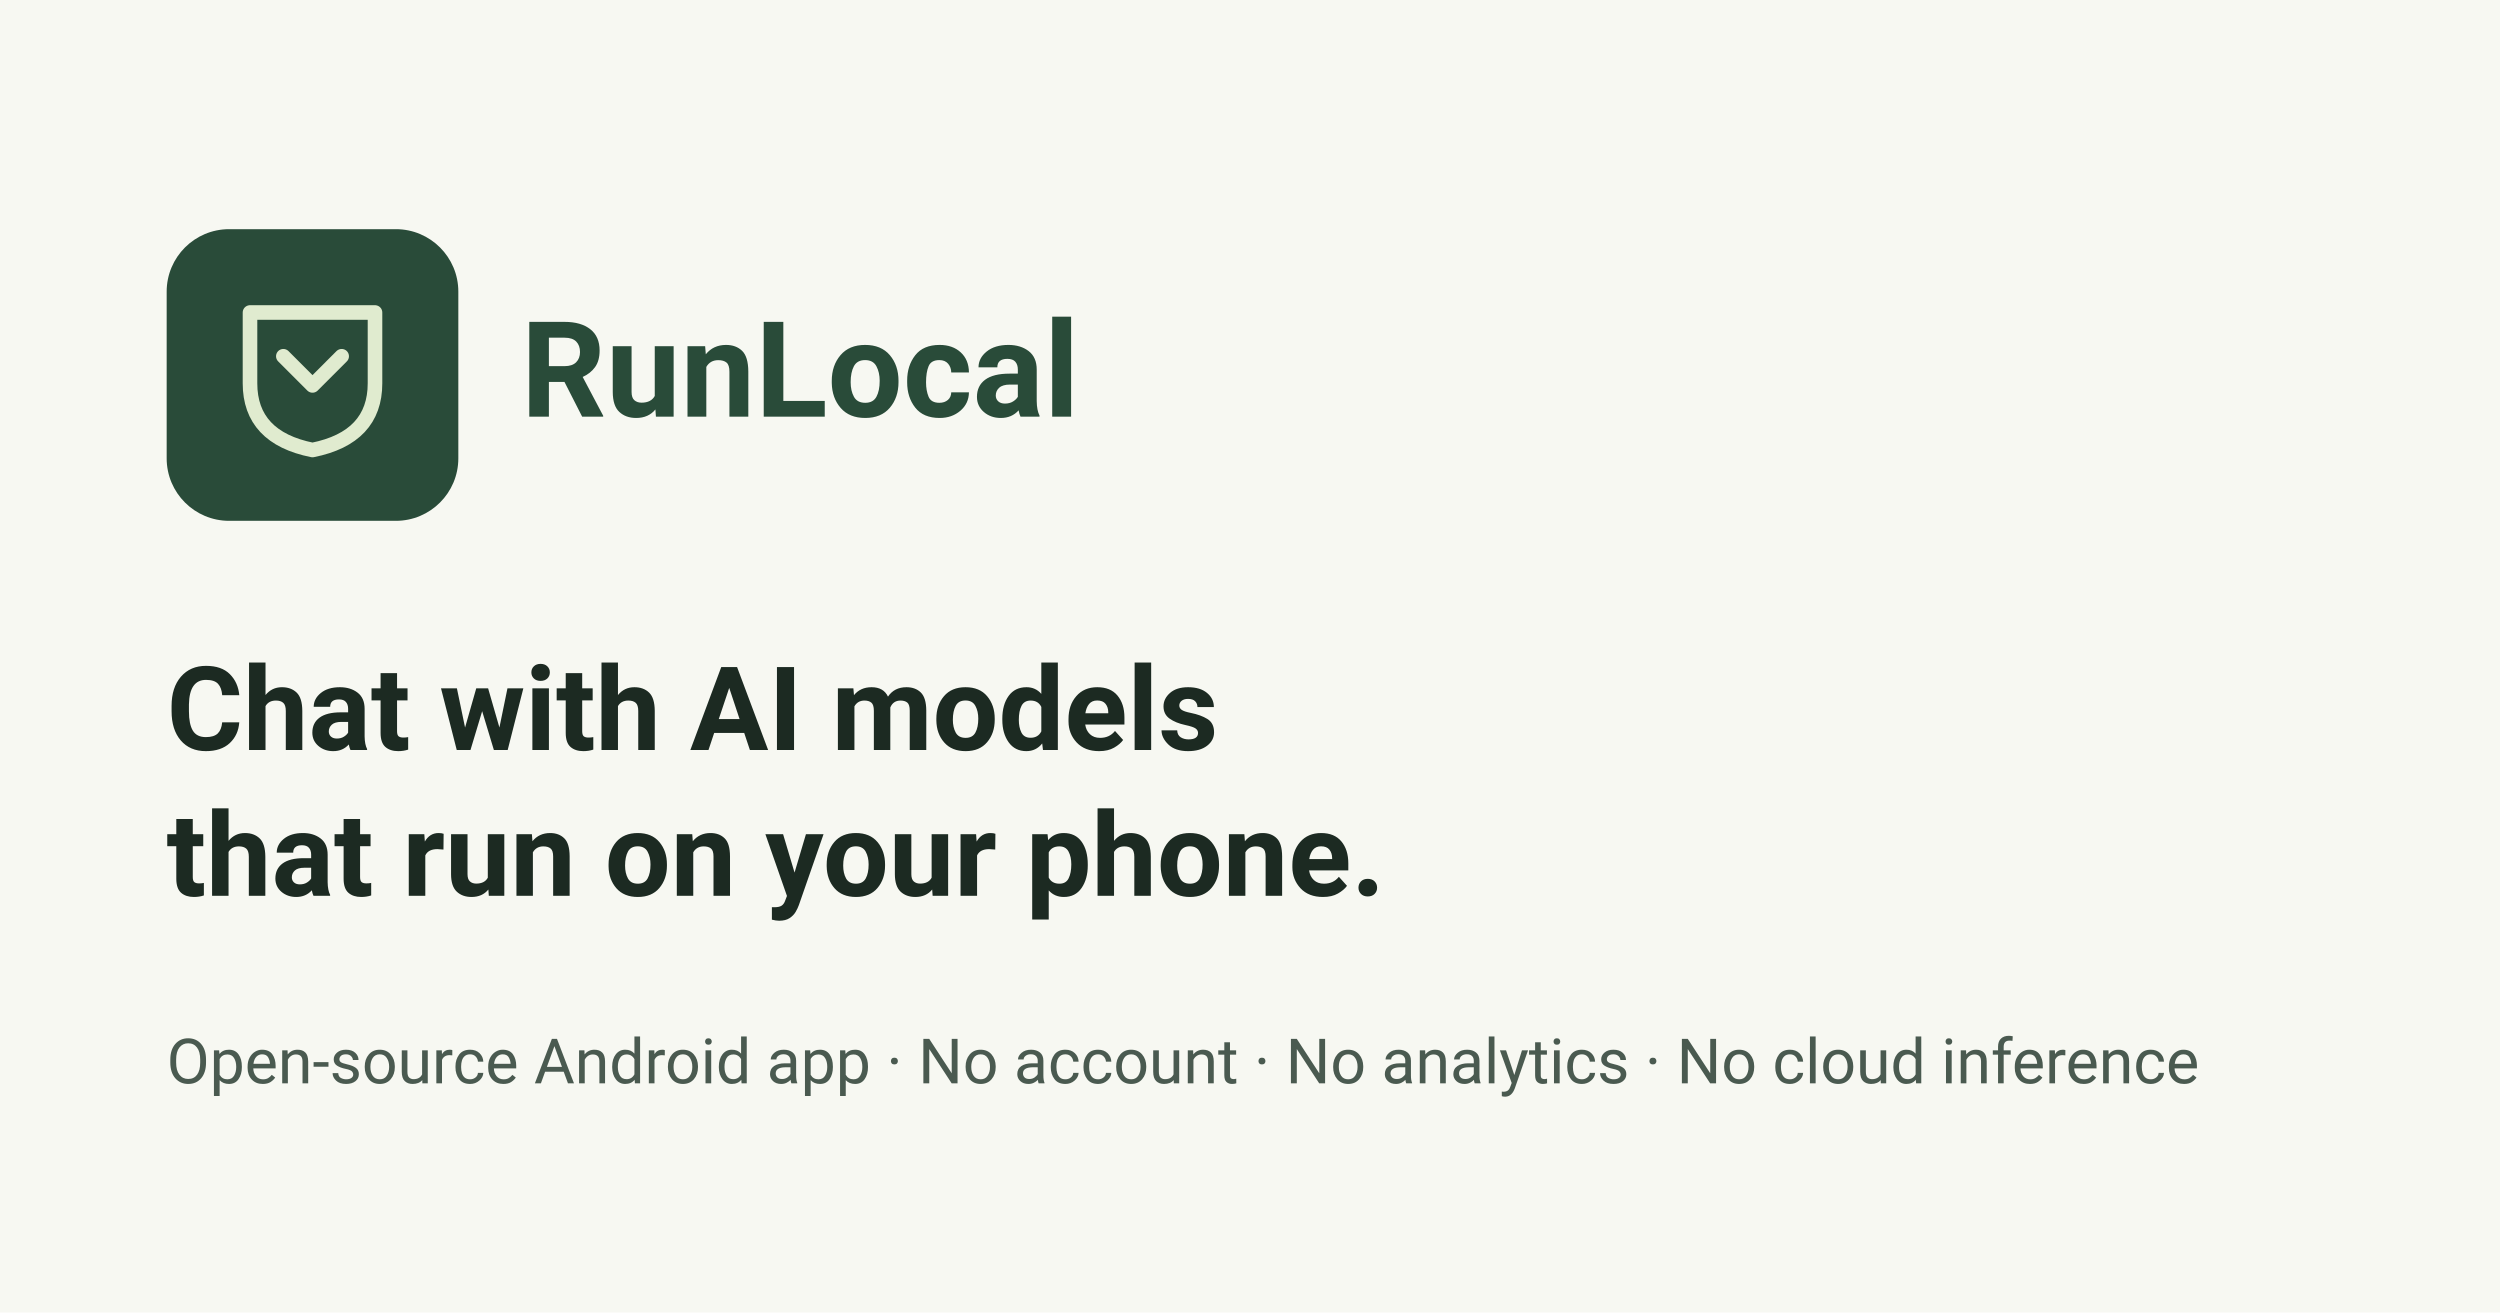
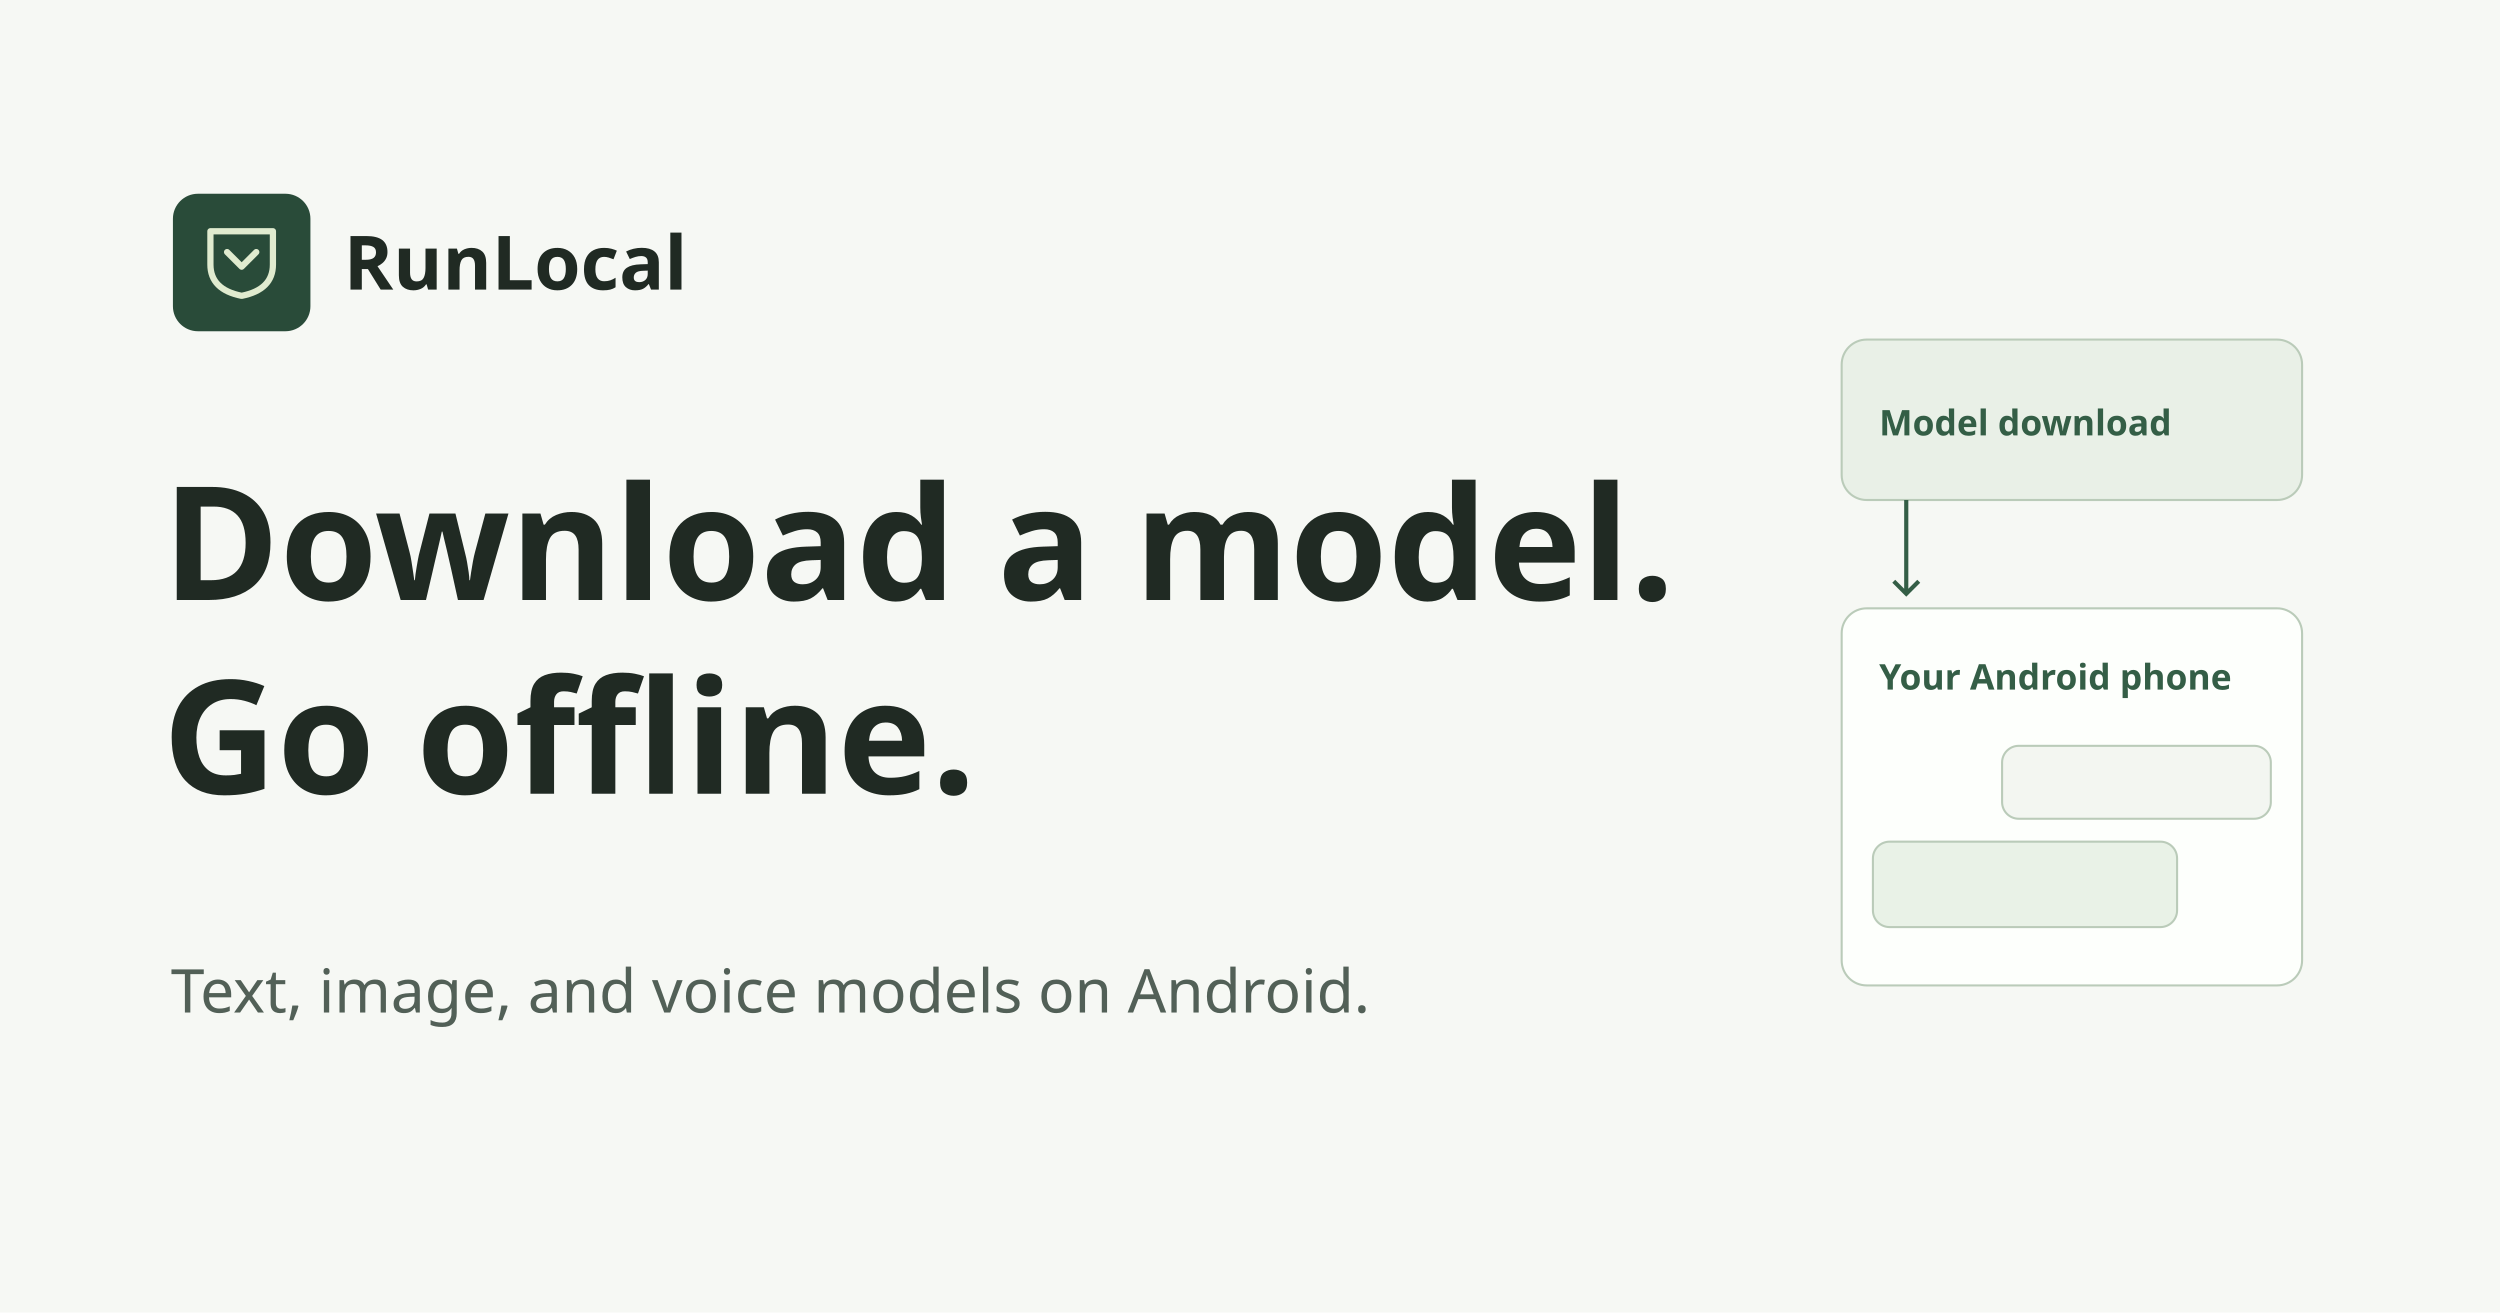
<svg xmlns="http://www.w3.org/2000/svg" viewBox="0 0 1200 630" width="1200" height="630">
-   <rect width="1200" height="630" fill="#F7F8F2" />
-   <rect x="80" y="110" width="140" height="140" rx="30" fill="#294B39" />
-   <path d="M120 150H180V184Q180 210 150 216Q120 210 120 184Z M136 171L150 185L164 171" fill="none" stroke="#E0EBCF" stroke-width="7" stroke-linecap="round" stroke-linejoin="round" />
-   <text x="250" y="200" font-family="-apple-system, Segoe UI, Roboto, Helvetica, Arial, sans-serif" font-size="64" font-weight="700" fill="#294B39">RunLocal</text>
-   <text x="80" y="360" font-family="-apple-system, Segoe UI, Roboto, Helvetica, Arial, sans-serif" font-size="56" font-weight="700" fill="#1C2A22">Chat with AI models</text>
-   <text x="80" y="430" font-family="-apple-system, Segoe UI, Roboto, Helvetica, Arial, sans-serif" font-size="56" font-weight="700" fill="#1C2A22">that run on your phone.</text>
-   <text x="80" y="520" font-family="-apple-system, Segoe UI, Roboto, Helvetica, Arial, sans-serif" font-size="30" fill="#4A5A50">Open-source Android app · No account · No analytics · No cloud inference</text>
+   <rect width="1200" height="630" fill="#f6f8f4" />
+   <rect x="83" y="93" width="66" height="66" rx="12" fill="#294b39" />
+   <path d="M101 111h30v16q0 12-15 15-15-3-15-15zm8 10 7 7 7-7" fill="none" stroke="#e0ebcf" stroke-width="3" stroke-linecap="round" stroke-linejoin="round" />
+   <g fill="#202a23" font-family="sans-serif">
+     <text x="165" y="139" font-size="36" font-weight="700">RunLocal</text>
+     <text x="78" y="288" font-size="76" font-weight="700">Download a model.</text>
+     <text x="78" y="381" font-size="76" font-weight="700">Go offline.</text>
+     <text x="82" y="486" font-size="29" fill="#526057">Text, image, and voice models on Android.</text>
+   </g>
+   <g stroke="#bacbb9">
+     <rect x="884" y="163" width="221" height="77" rx="12" fill="#e9f0e7" />
+     <path d="M915 240v45m-6-6 6 6 6-6" fill="none" stroke="#345e46" stroke-width="2" />
+     <rect x="884" y="292" width="221" height="181" rx="12" fill="#fdfffc" />
+     <rect x="961" y="358" width="129" height="35" rx="8" fill="#f3f6f1" />
+     <rect x="899" y="404" width="146" height="41" rx="8" fill="#e9f2e7" />
+   </g>
+   <g fill="#345e46" font-family="sans-serif" font-size="17" font-weight="700">
+     <text x="902" y="209">Model download</text>
+     <text x="902" y="331">Your Android phone</text>
+   </g>
</svg>
